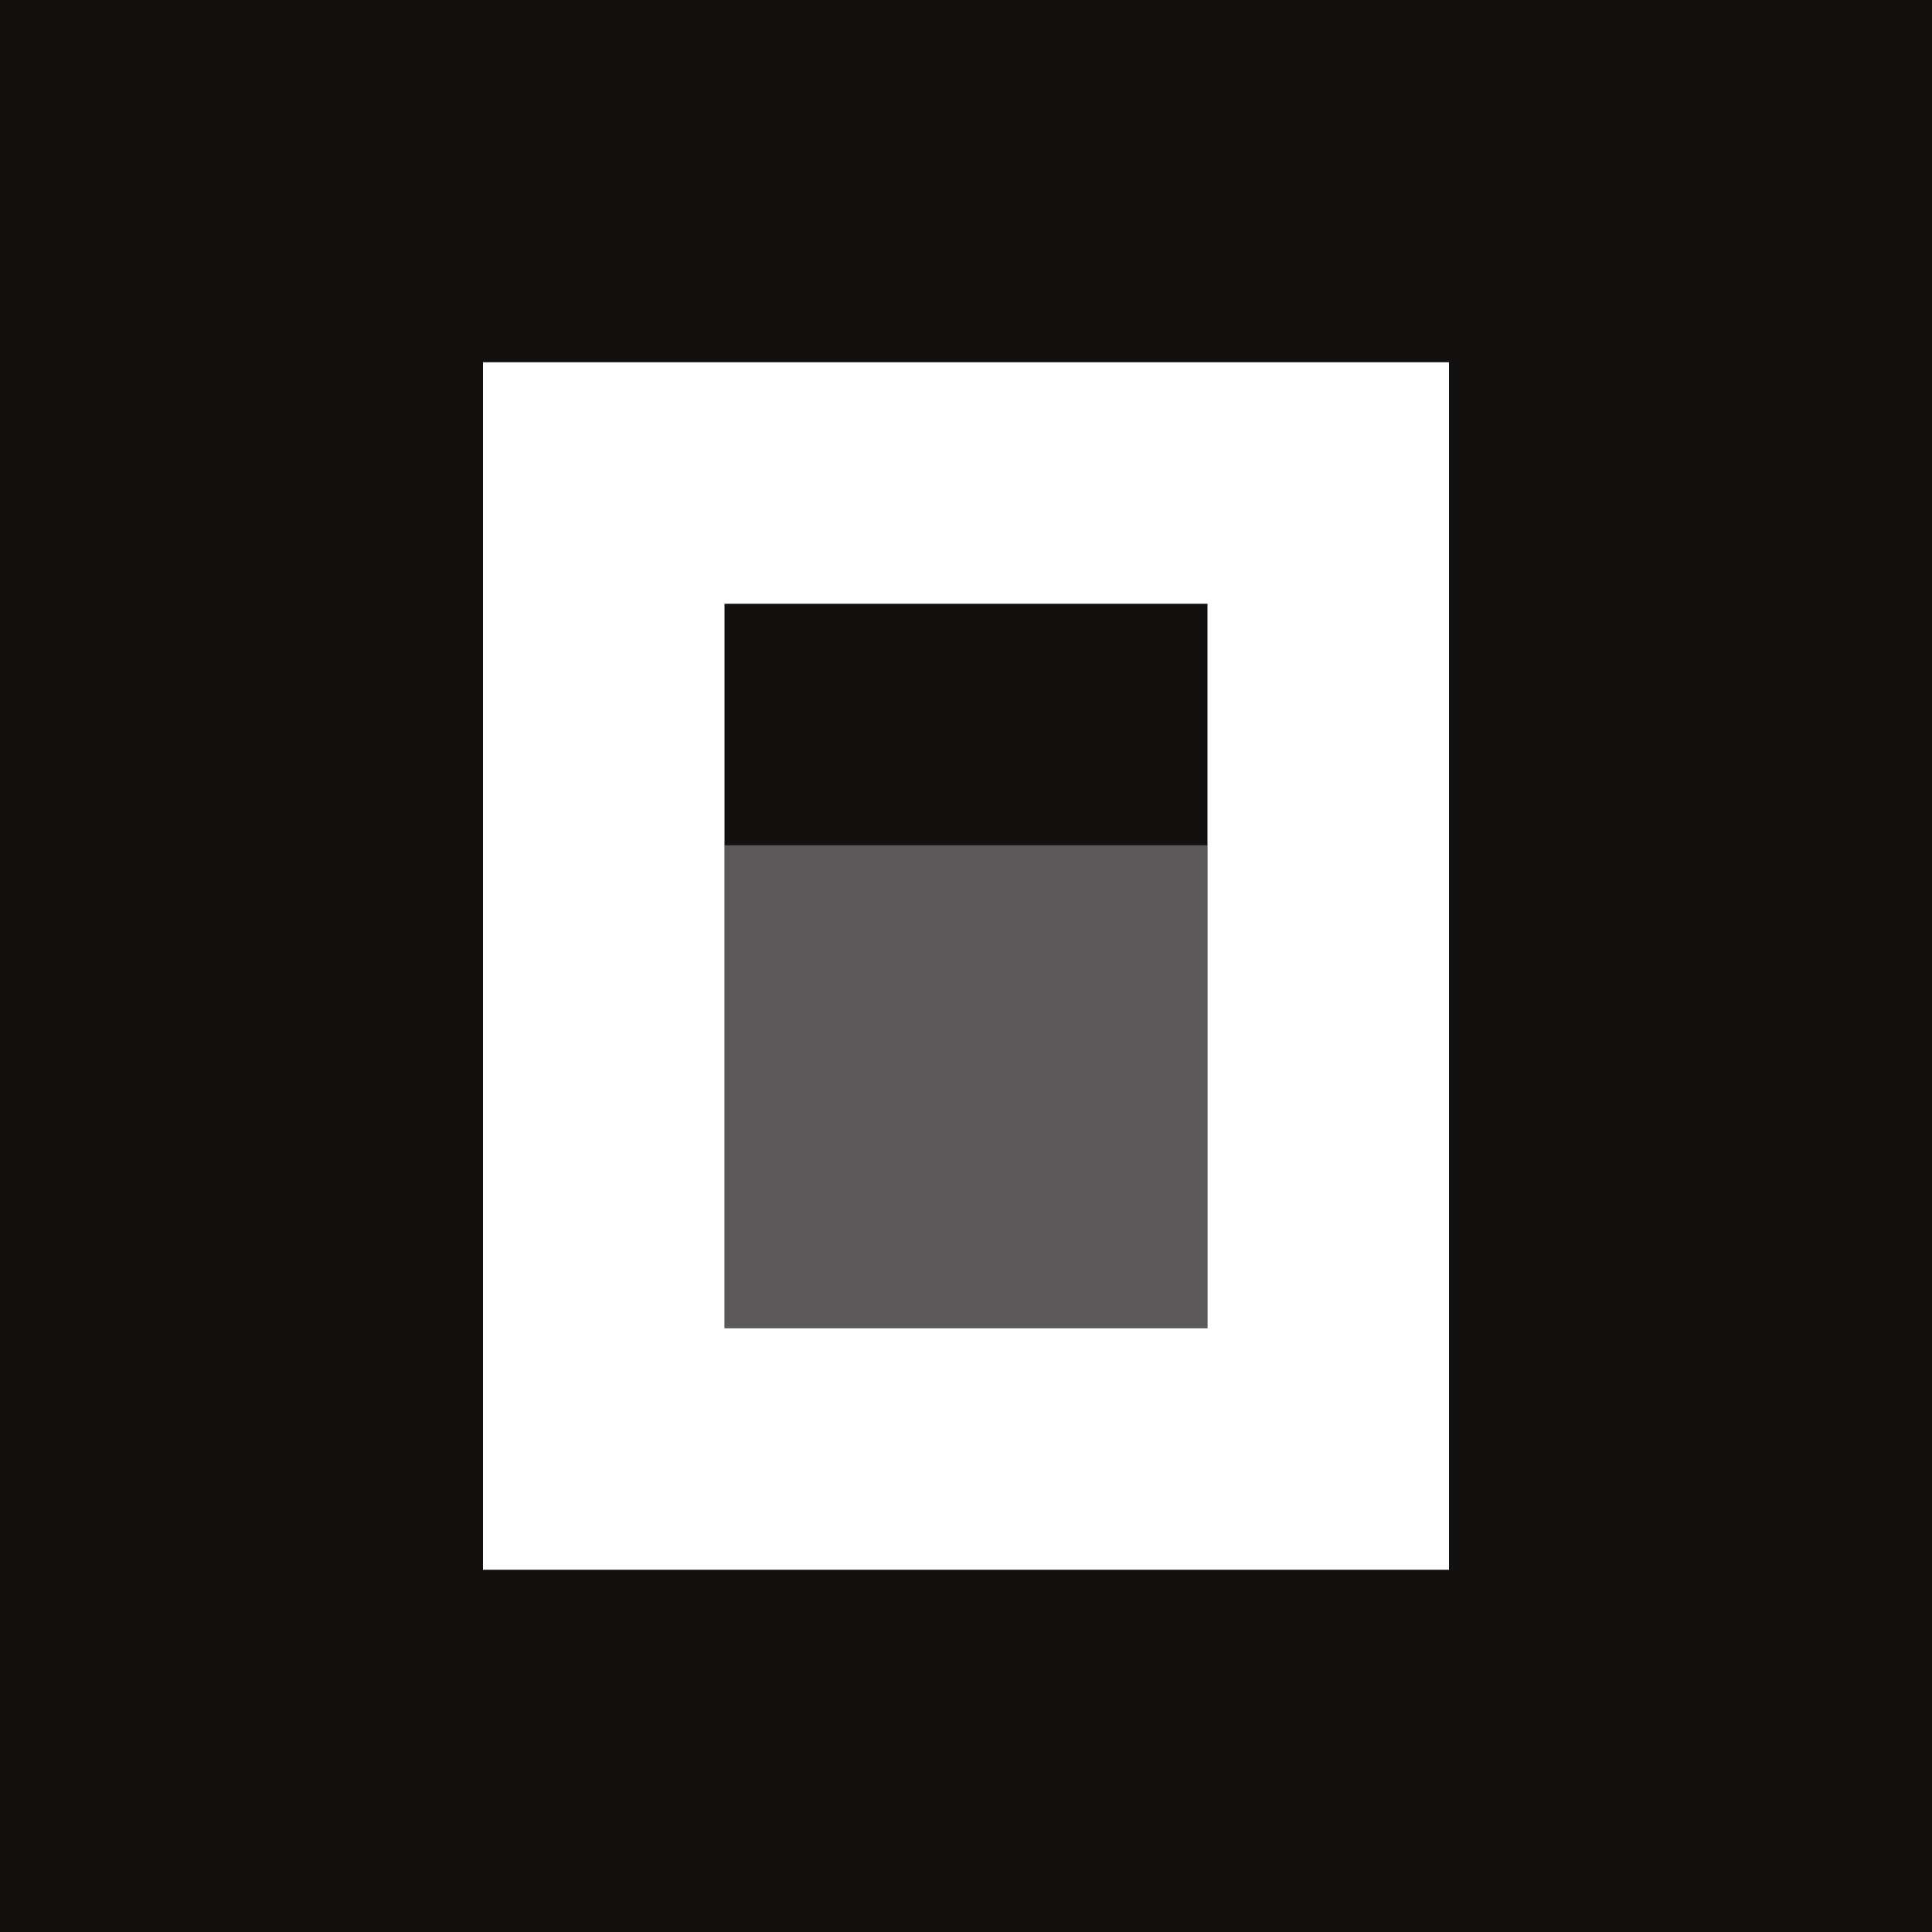
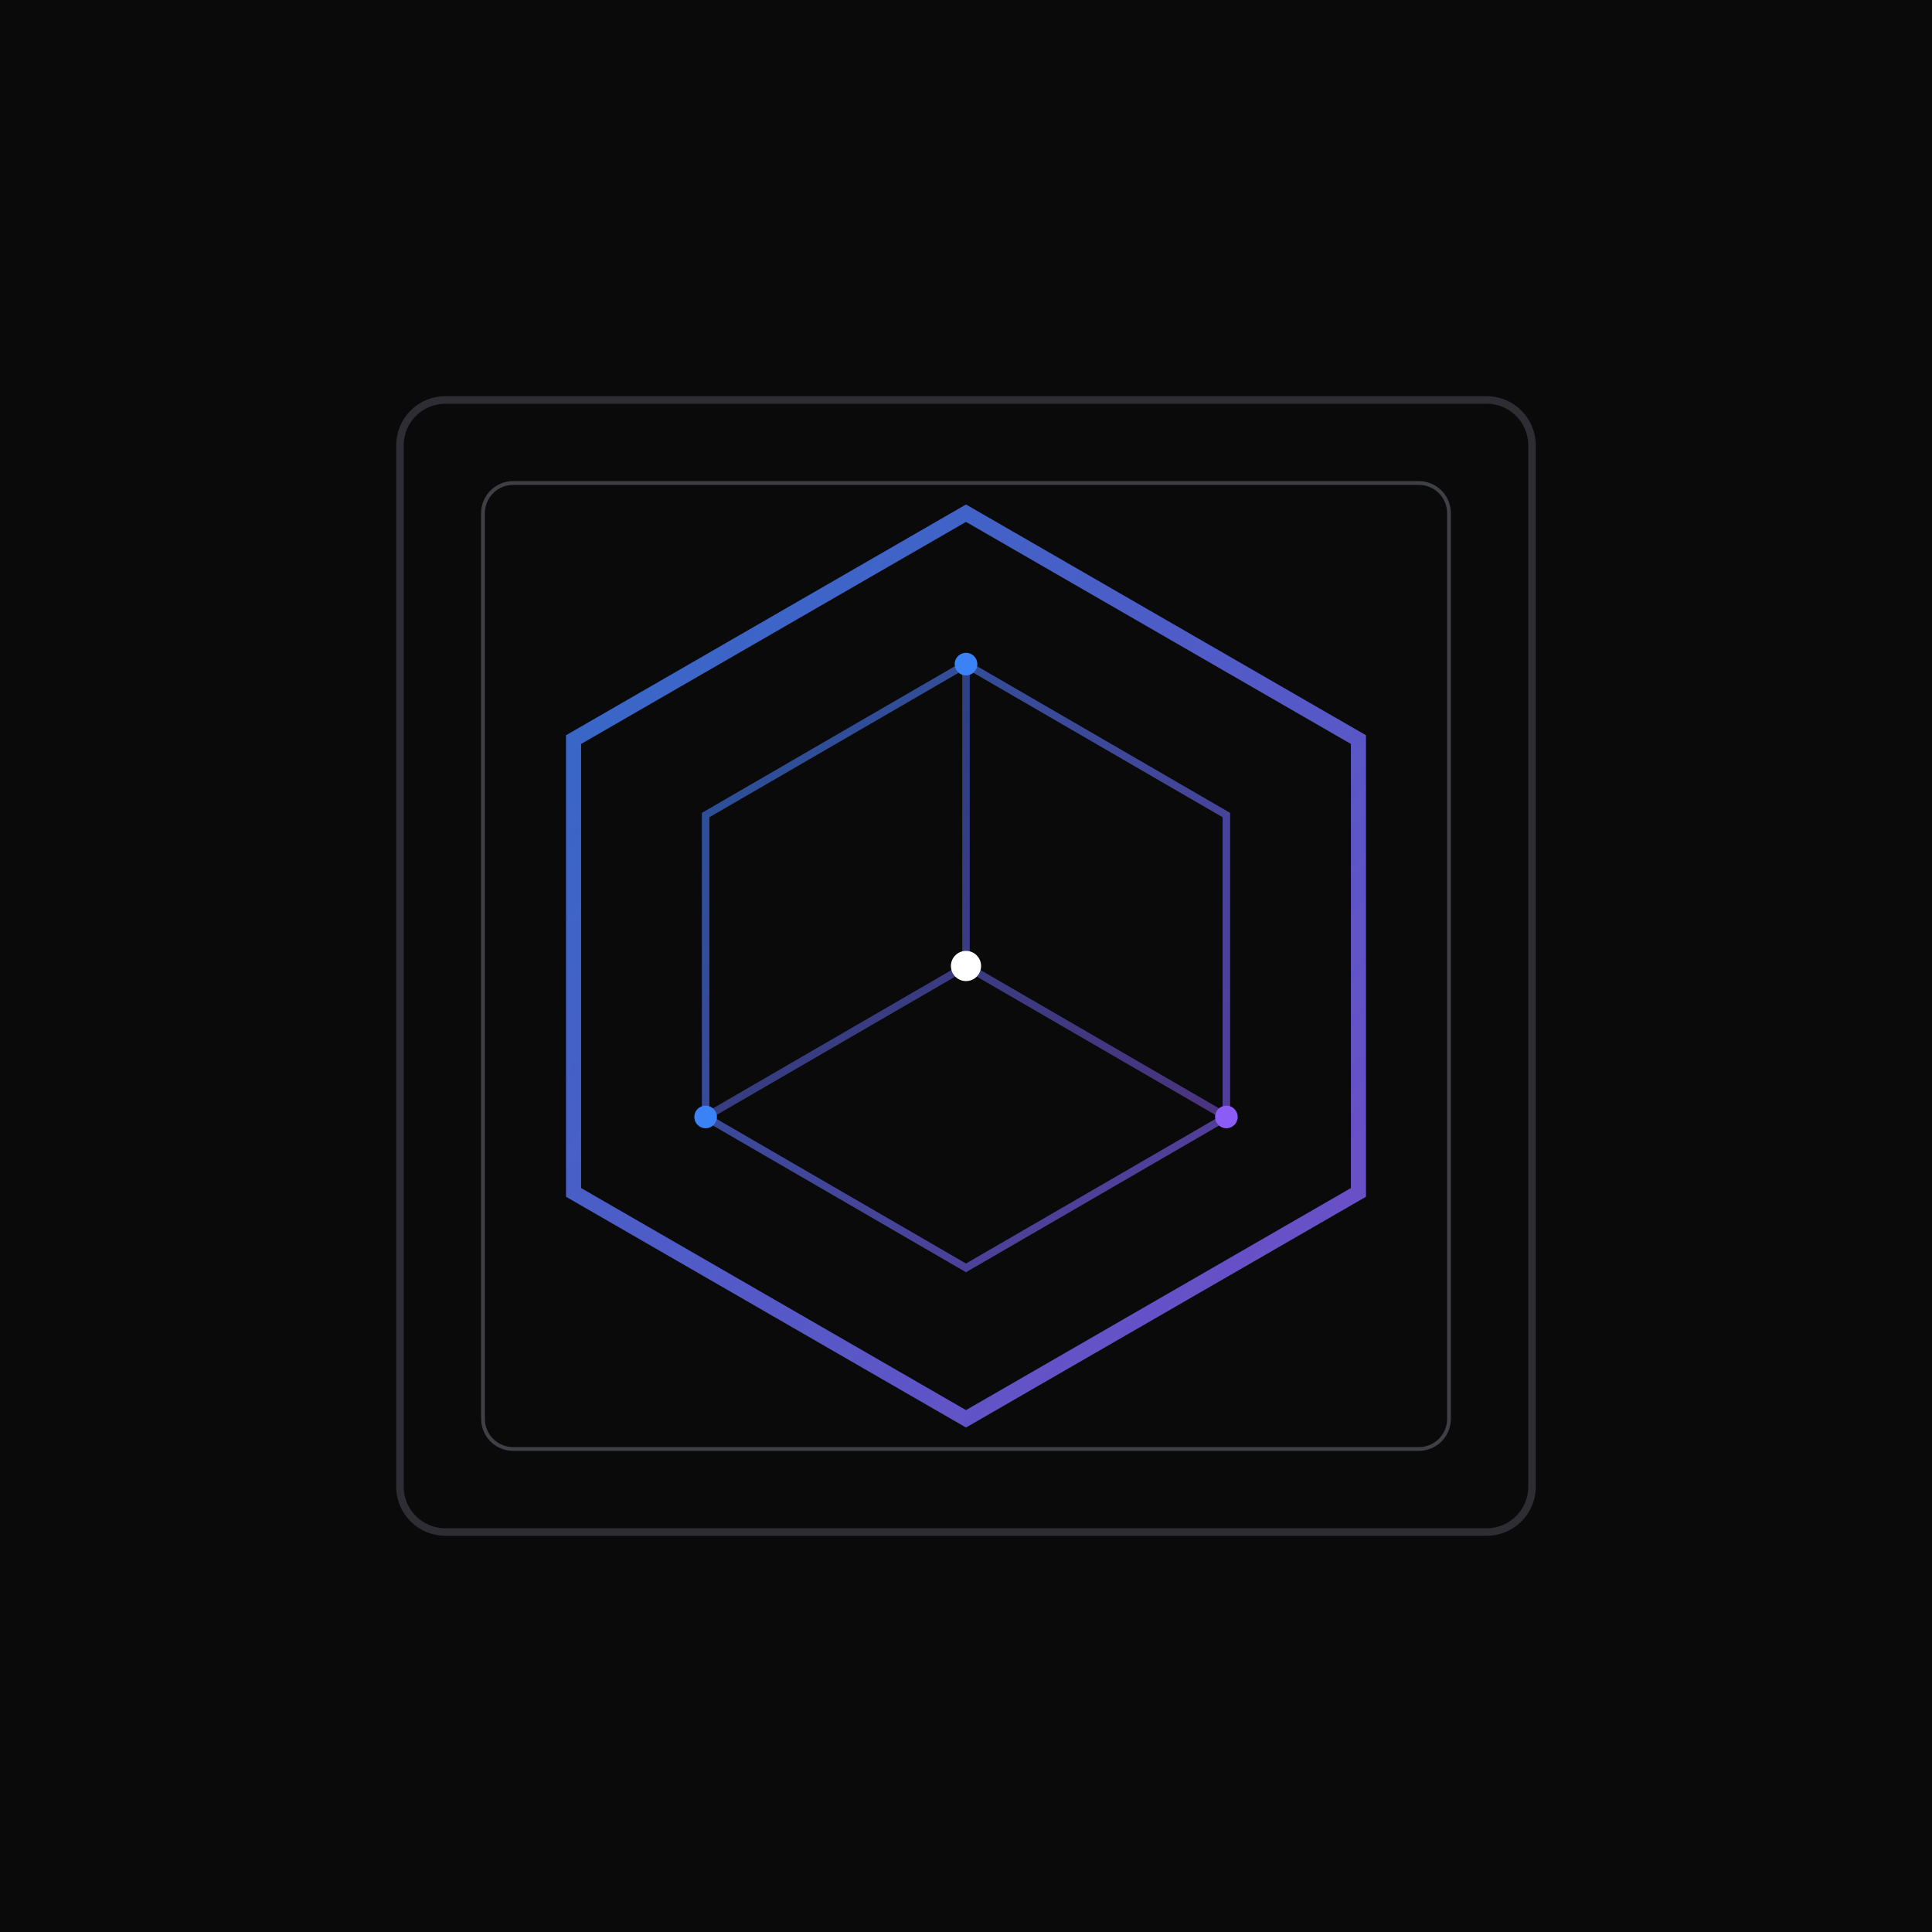
- <svg xmlns="http://www.w3.org/2000/svg" version="1.1" width="512" height="512">
-   <svg width="512" height="512" viewBox="0 0 512 512" fill="none">
-     <rect width="512" height="512" fill="#131010" />
-     <path d="M320 224V352H192V224H320Z" fill="#5A5858" />
-     <path fill-rule="evenodd" clip-rule="evenodd" d="M384 416H128V96H384V416ZM320 160H192V352H320V160Z" fill="white" />
-   </svg>
-   <style>@media (prefers-color-scheme: light) { :root { filter: none; } }
- @media (prefers-color-scheme: dark) { :root { filter: none; } }
- </style>
+ <svg xmlns="http://www.w3.org/2000/svg" width="512" height="512" viewBox="0 0 512 512" fill="none">
+   <defs>
+     <linearGradient id="glow" x1="0%" y1="0%" x2="100%" y2="100%">
+       <stop offset="0%" stop-color="#3B82F6" />
+       <stop offset="100%" stop-color="#8B5CF6" />
+     </linearGradient>
+     <filter id="blur" x="-20%" y="-20%" width="140%" height="140%">
+       <feGaussianBlur in="SourceGraphic" stdDeviation="5" />
+     </filter>
+   </defs>
+   <rect width="512" height="512" fill="#0A0A0B" />
+   <rect x="106" y="106" width="300" height="300" rx="12" stroke="#2D2D33" stroke-width="2" />
+   <rect x="128" y="128" width="256" height="256" rx="8" stroke="#3F3F46" stroke-width="1" />
+   <g transform="translate(256, 256)">
+     <path d="M0 -120 L104 -60 L104 60 L0 120 L-104 60 L-104 -60 Z" fill="none" stroke="url(#glow)" stroke-width="4" opacity="0.8">
+       <animate attributeName="opacity" values="0.4;0.8;0.4" dur="3s" repeatCount="indefinite" />
+     </path>
+     <path d="M0 -80 L69 -40 L69 40 L0 80 L-69 40 L-69 -40 Z" fill="none" stroke="url(#glow)" stroke-width="2" opacity="0.6" />
+     <path d="M0 0 L0 -80 M0 0 L69 40 M0 0 L-69 40" stroke="url(#glow)" stroke-width="2" opacity="0.5" />
+     <circle cx="0" cy="-80" r="3" fill="#3B82F6" />
+     <circle cx="69" cy="40" r="3" fill="#8B5CF6" />
+     <circle cx="-69" cy="40" r="3" fill="#3B82F6" />
+     <circle cx="0" cy="0" r="4" fill="white" />
+   </g>
</svg>
